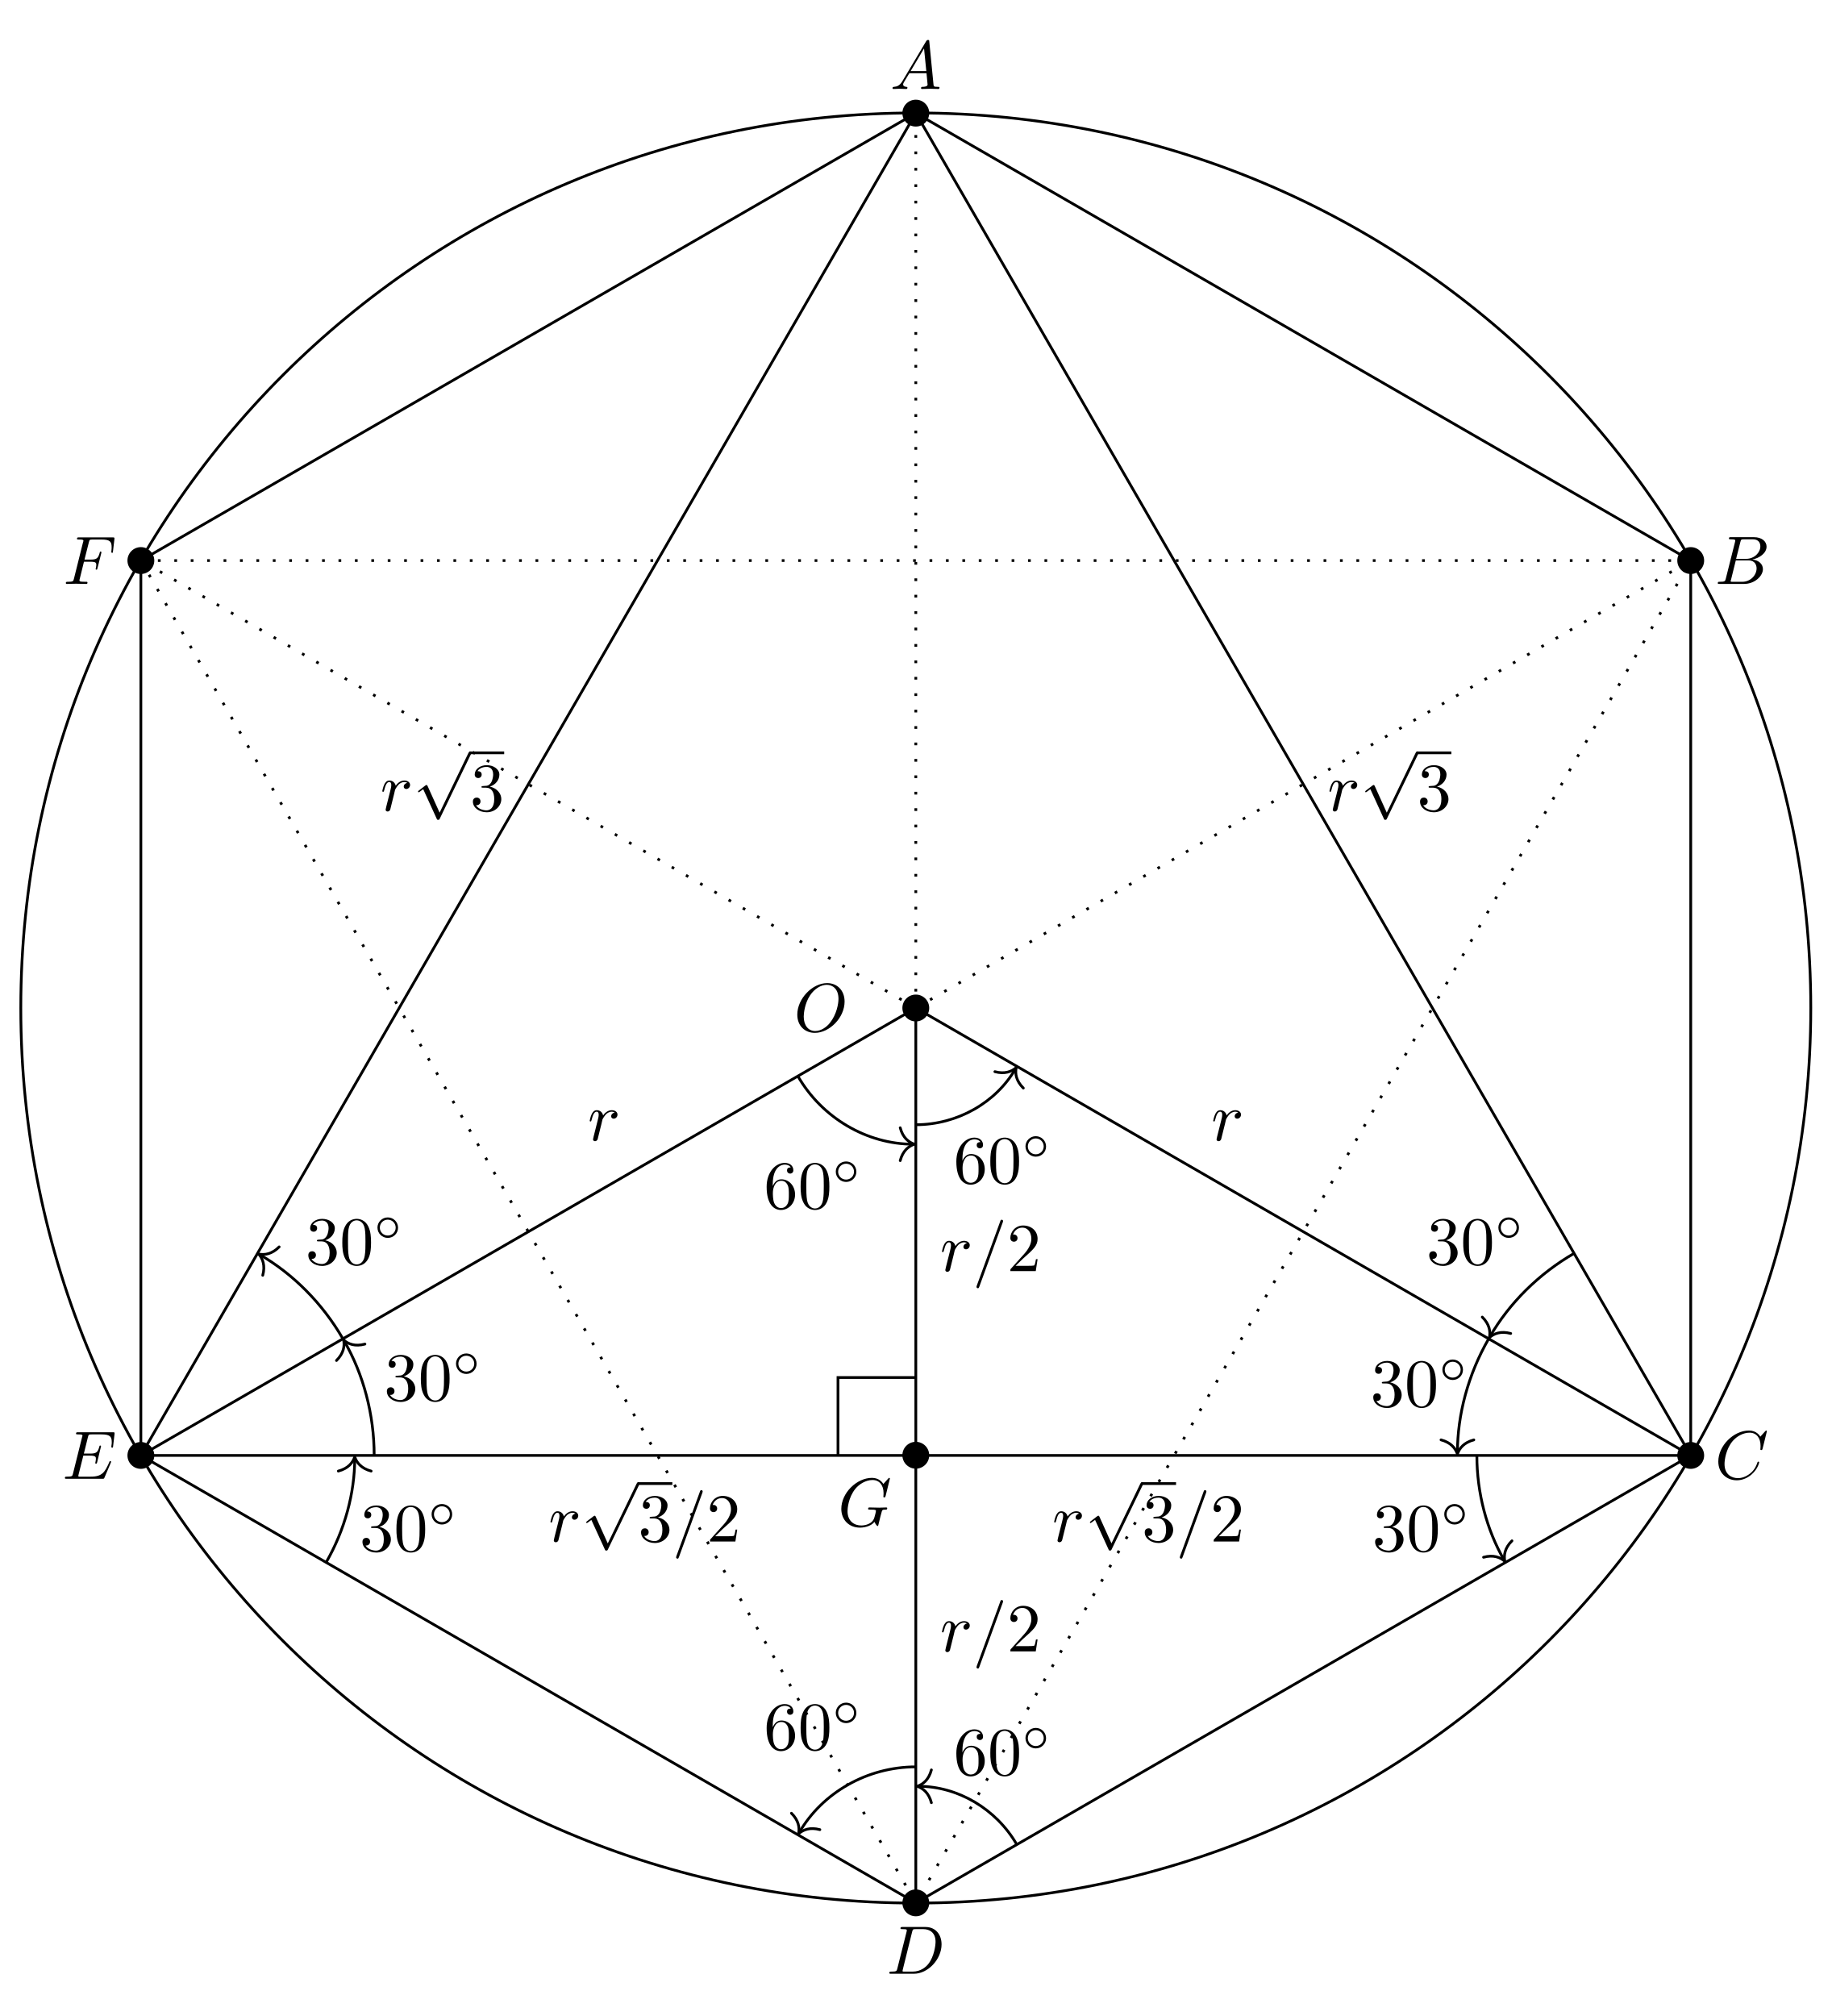
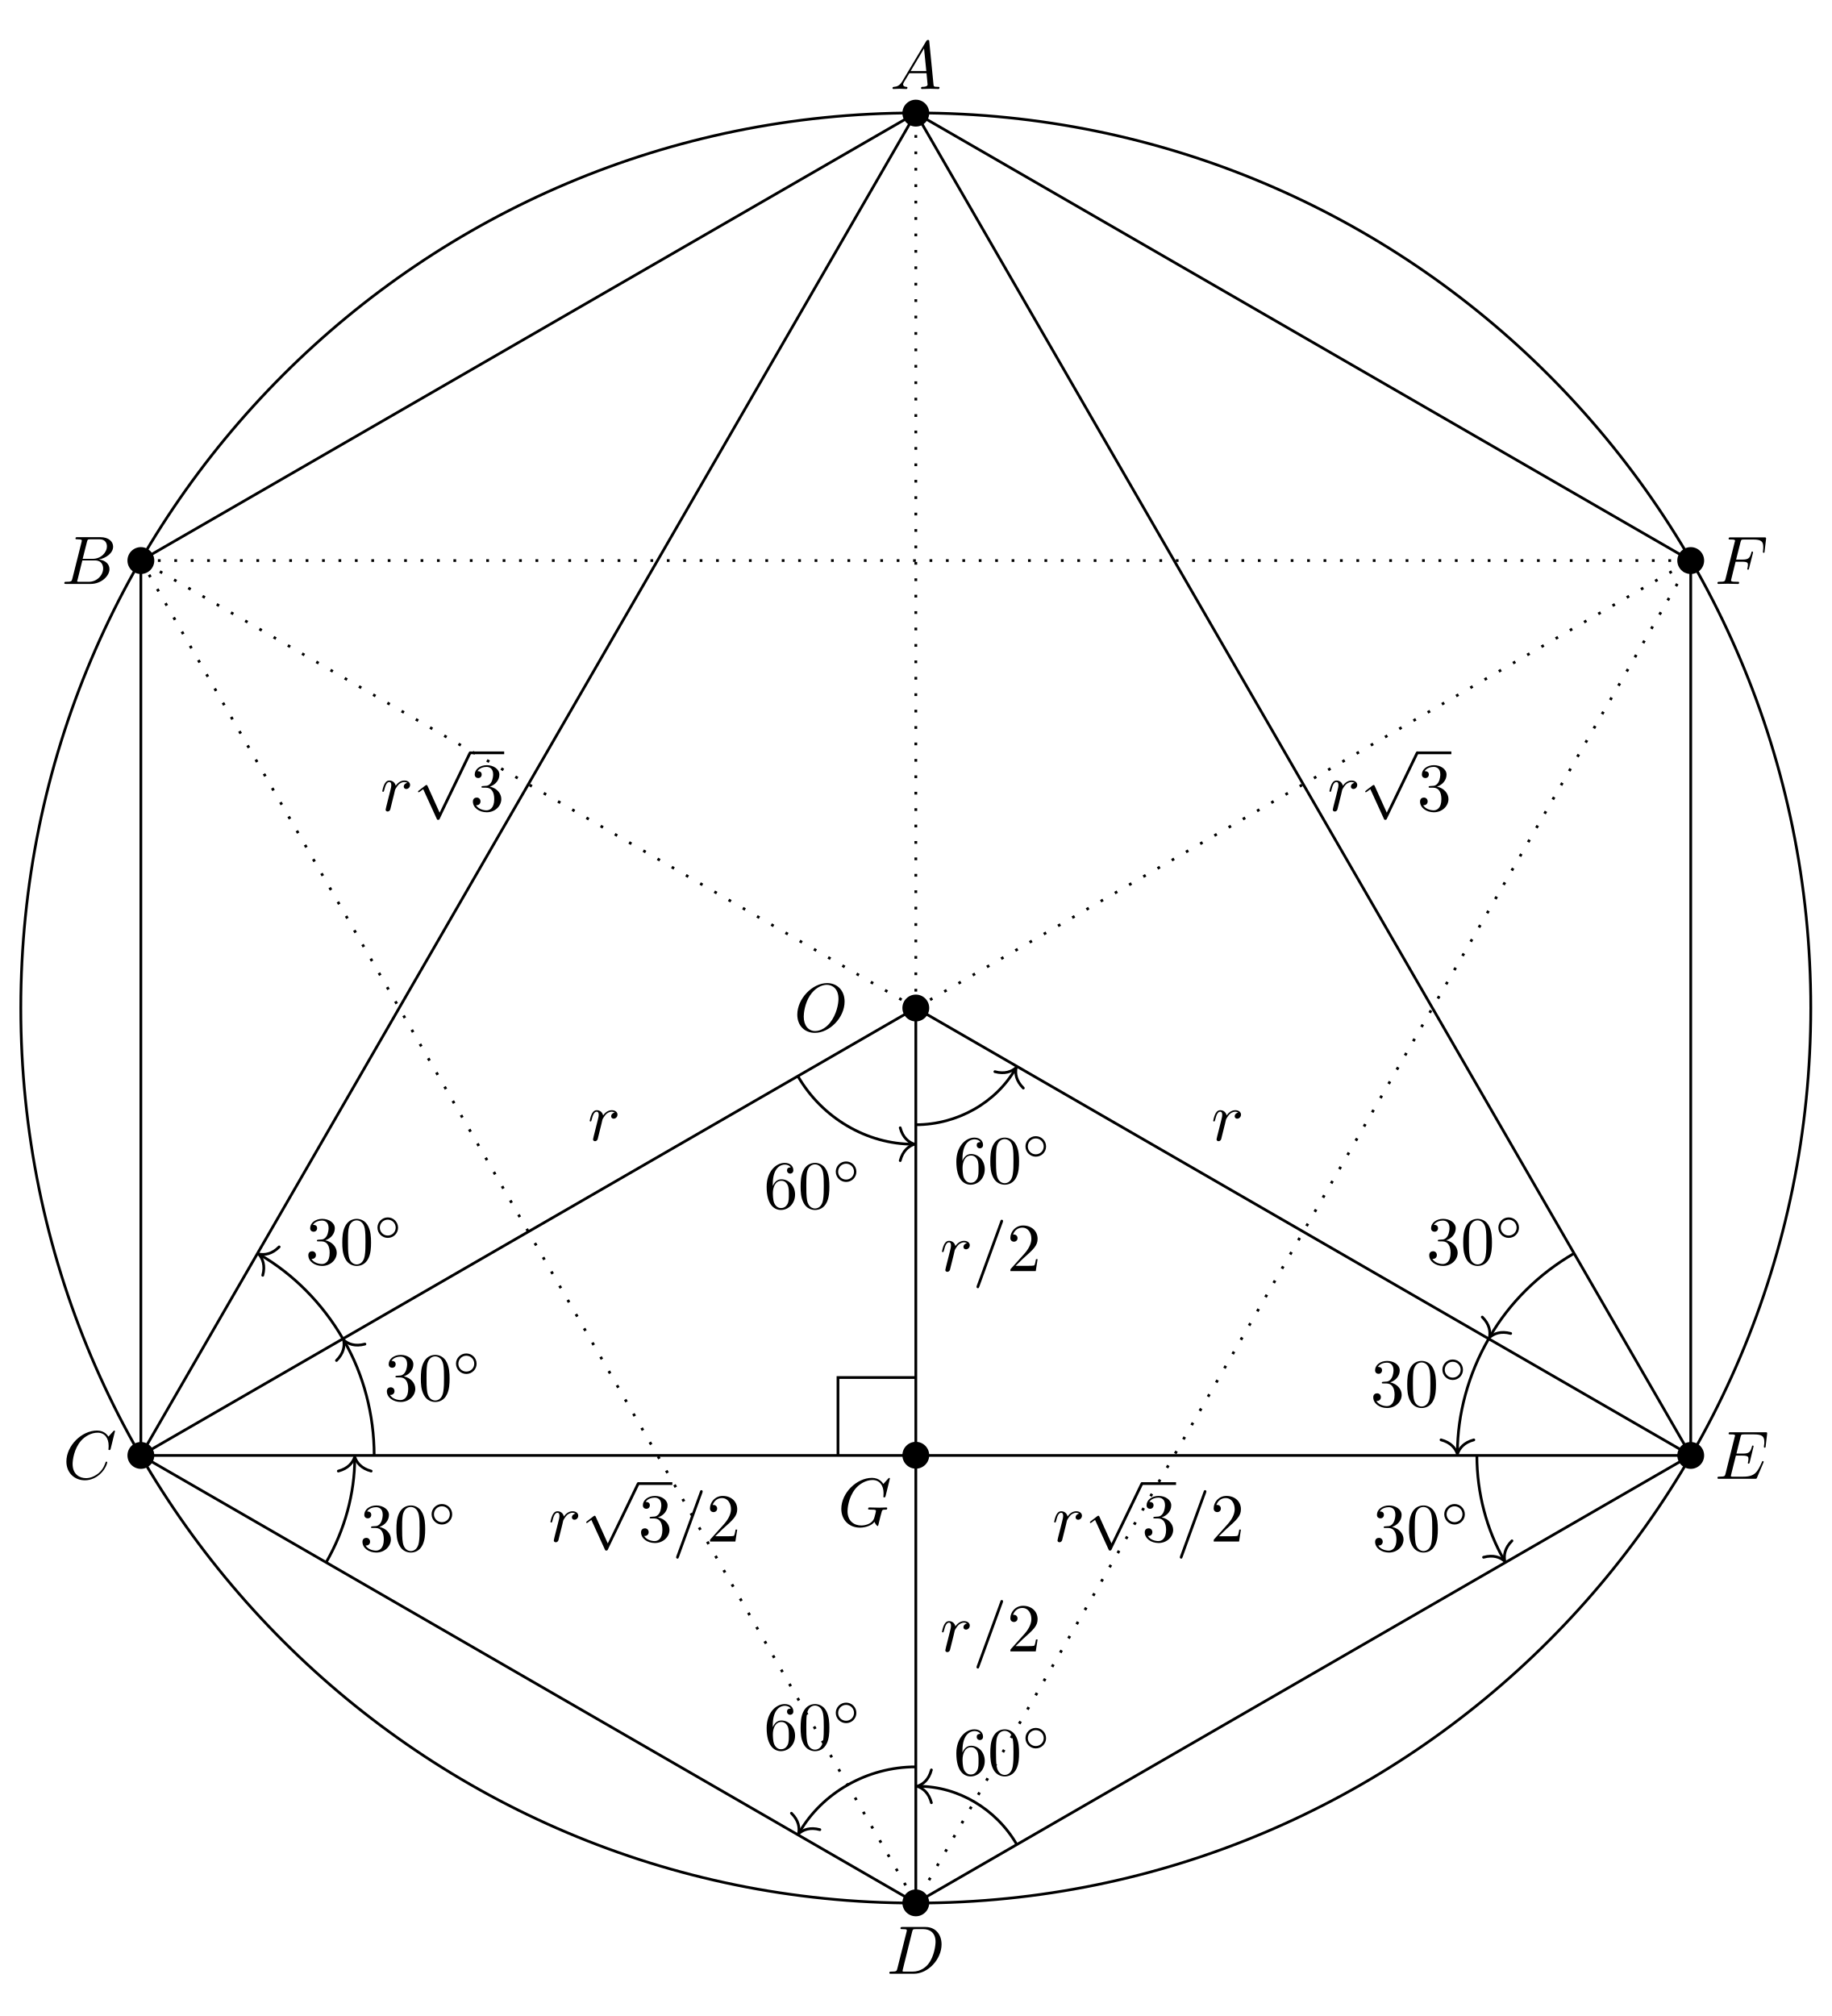
<svg xmlns="http://www.w3.org/2000/svg" xmlns:xlink="http://www.w3.org/1999/xlink" width="266.855pt" height="293.699pt" viewBox="0 0 266.855 293.699">
  <defs>
    <g>
      <g id="glyph-0-0">
        <path d="M 7.375 -4.344 C 7.375 -5.953 6.312 -7.031 4.828 -7.031 C 2.688 -7.031 0.484 -4.766 0.484 -2.438 C 0.484 -0.781 1.609 0.219 3.047 0.219 C 5.156 0.219 7.375 -1.969 7.375 -4.344 Z M 3.094 -0.047 C 2.109 -0.047 1.422 -0.844 1.422 -2.156 C 1.422 -2.609 1.562 -4.062 2.328 -5.219 C 3.016 -6.266 3.984 -6.781 4.781 -6.781 C 5.594 -6.781 6.484 -6.219 6.484 -4.734 C 6.484 -4.016 6.219 -2.469 5.234 -1.234 C 4.75 -0.625 3.938 -0.047 3.094 -0.047 Z M 3.094 -0.047 " />
      </g>
      <g id="glyph-0-1">
        <path d="M 1.781 -1.141 C 1.391 -0.484 1 -0.344 0.562 -0.312 C 0.438 -0.297 0.344 -0.297 0.344 -0.109 C 0.344 -0.047 0.406 0 0.484 0 C 0.75 0 1.062 -0.031 1.328 -0.031 C 1.672 -0.031 2.016 0 2.328 0 C 2.391 0 2.516 0 2.516 -0.188 C 2.516 -0.297 2.438 -0.312 2.359 -0.312 C 2.141 -0.328 1.891 -0.406 1.891 -0.656 C 1.891 -0.781 1.953 -0.891 2.031 -1.031 L 2.797 -2.297 L 5.297 -2.297 C 5.312 -2.094 5.453 -0.734 5.453 -0.641 C 5.453 -0.344 4.938 -0.312 4.734 -0.312 C 4.594 -0.312 4.5 -0.312 4.5 -0.109 C 4.5 0 4.609 0 4.641 0 C 5.047 0 5.469 -0.031 5.875 -0.031 C 6.125 -0.031 6.766 0 7.016 0 C 7.062 0 7.188 0 7.188 -0.203 C 7.188 -0.312 7.094 -0.312 6.953 -0.312 C 6.344 -0.312 6.344 -0.375 6.312 -0.672 L 5.703 -6.891 C 5.688 -7.094 5.688 -7.141 5.516 -7.141 C 5.359 -7.141 5.312 -7.062 5.25 -6.969 Z M 2.984 -2.609 L 4.938 -5.906 L 5.266 -2.609 Z M 2.984 -2.609 " />
      </g>
      <g id="glyph-0-2">
        <path d="M 1.594 -0.781 C 1.5 -0.391 1.469 -0.312 0.688 -0.312 C 0.516 -0.312 0.422 -0.312 0.422 -0.109 C 0.422 0 0.516 0 0.688 0 L 4.25 0 C 5.828 0 7 -1.172 7 -2.156 C 7 -2.875 6.422 -3.453 5.453 -3.562 C 6.484 -3.75 7.531 -4.484 7.531 -5.438 C 7.531 -6.172 6.875 -6.812 5.688 -6.812 L 2.328 -6.812 C 2.141 -6.812 2.047 -6.812 2.047 -6.609 C 2.047 -6.5 2.141 -6.5 2.328 -6.5 C 2.344 -6.5 2.531 -6.5 2.703 -6.484 C 2.875 -6.453 2.969 -6.453 2.969 -6.312 C 2.969 -6.281 2.953 -6.25 2.938 -6.125 Z M 3.094 -3.656 L 3.719 -6.125 C 3.812 -6.469 3.828 -6.5 4.25 -6.5 L 5.547 -6.5 C 6.422 -6.5 6.625 -5.906 6.625 -5.469 C 6.625 -4.594 5.766 -3.656 4.562 -3.656 Z M 2.656 -0.312 C 2.516 -0.312 2.5 -0.312 2.438 -0.312 C 2.328 -0.328 2.297 -0.344 2.297 -0.422 C 2.297 -0.453 2.297 -0.469 2.359 -0.641 L 3.047 -3.422 L 4.922 -3.422 C 5.875 -3.422 6.078 -2.688 6.078 -2.266 C 6.078 -1.281 5.188 -0.312 4 -0.312 Z M 2.656 -0.312 " />
      </g>
      <g id="glyph-0-3">
        <path d="M 7.578 -6.922 C 7.578 -6.953 7.562 -7.031 7.469 -7.031 C 7.438 -7.031 7.422 -7.016 7.312 -6.906 L 6.625 -6.141 C 6.531 -6.281 6.078 -7.031 4.969 -7.031 C 2.734 -7.031 0.5 -4.828 0.5 -2.516 C 0.5 -0.875 1.672 0.219 3.203 0.219 C 4.062 0.219 4.828 -0.172 5.359 -0.641 C 6.281 -1.453 6.453 -2.359 6.453 -2.391 C 6.453 -2.5 6.344 -2.5 6.328 -2.5 C 6.266 -2.5 6.219 -2.469 6.203 -2.391 C 6.109 -2.109 5.875 -1.391 5.188 -0.812 C 4.5 -0.266 3.875 -0.094 3.359 -0.094 C 2.469 -0.094 1.406 -0.609 1.406 -2.156 C 1.406 -2.734 1.609 -4.344 2.609 -5.516 C 3.219 -6.219 4.156 -6.719 5.047 -6.719 C 6.062 -6.719 6.656 -5.953 6.656 -4.797 C 6.656 -4.391 6.625 -4.391 6.625 -4.281 C 6.625 -4.188 6.734 -4.188 6.766 -4.188 C 6.891 -4.188 6.891 -4.203 6.953 -4.391 Z M 7.578 -6.922 " />
      </g>
      <g id="glyph-0-4">
        <path d="M 1.578 -0.781 C 1.484 -0.391 1.469 -0.312 0.672 -0.312 C 0.516 -0.312 0.406 -0.312 0.406 -0.125 C 0.406 0 0.484 0 0.672 0 L 3.984 0 C 6.047 0 8.016 -2.109 8.016 -4.281 C 8.016 -5.688 7.172 -6.812 5.672 -6.812 L 2.328 -6.812 C 2.141 -6.812 2.031 -6.812 2.031 -6.625 C 2.031 -6.5 2.109 -6.5 2.312 -6.5 C 2.438 -6.5 2.625 -6.484 2.734 -6.484 C 2.906 -6.453 2.953 -6.438 2.953 -6.312 C 2.953 -6.281 2.953 -6.25 2.922 -6.125 Z M 3.734 -6.125 C 3.828 -6.469 3.844 -6.5 4.281 -6.5 L 5.344 -6.5 C 6.312 -6.5 7.141 -5.969 7.141 -4.656 C 7.141 -4.172 6.953 -2.531 6.094 -1.438 C 5.812 -1.062 5.031 -0.312 3.797 -0.312 L 2.672 -0.312 C 2.531 -0.312 2.516 -0.312 2.453 -0.312 C 2.359 -0.328 2.328 -0.344 2.328 -0.422 C 2.328 -0.453 2.328 -0.469 2.375 -0.641 Z M 3.734 -6.125 " />
      </g>
      <g id="glyph-0-5">
        <path d="M 7.062 -2.328 C 7.078 -2.375 7.109 -2.438 7.109 -2.469 C 7.109 -2.469 7.109 -2.578 6.984 -2.578 C 6.891 -2.578 6.875 -2.516 6.859 -2.453 C 6.203 -0.984 5.844 -0.312 4.141 -0.312 L 2.688 -0.312 C 2.547 -0.312 2.516 -0.312 2.469 -0.312 C 2.359 -0.328 2.328 -0.344 2.328 -0.422 C 2.328 -0.453 2.328 -0.469 2.375 -0.641 L 3.062 -3.375 L 4.047 -3.375 C 4.891 -3.375 4.891 -3.156 4.891 -2.906 C 4.891 -2.844 4.891 -2.719 4.828 -2.422 C 4.812 -2.375 4.797 -2.344 4.797 -2.312 C 4.797 -2.266 4.828 -2.203 4.922 -2.203 C 5 -2.203 5.031 -2.25 5.078 -2.406 L 5.641 -4.734 C 5.641 -4.797 5.594 -4.844 5.516 -4.844 C 5.438 -4.844 5.406 -4.781 5.391 -4.672 C 5.172 -3.906 5 -3.672 4.078 -3.672 L 3.141 -3.672 L 3.734 -6.078 C 3.828 -6.438 3.844 -6.469 4.281 -6.469 L 5.688 -6.469 C 6.891 -6.469 7.203 -6.188 7.203 -5.359 C 7.203 -5.125 7.203 -5.109 7.156 -4.828 C 7.156 -4.781 7.141 -4.703 7.141 -4.656 C 7.141 -4.609 7.172 -4.531 7.266 -4.531 C 7.375 -4.531 7.391 -4.594 7.406 -4.781 L 7.609 -6.516 C 7.641 -6.781 7.594 -6.781 7.344 -6.781 L 2.297 -6.781 C 2.109 -6.781 2 -6.781 2 -6.578 C 2 -6.469 2.094 -6.469 2.281 -6.469 C 2.656 -6.469 2.938 -6.469 2.938 -6.297 C 2.938 -6.25 2.938 -6.234 2.875 -6.047 L 1.562 -0.781 C 1.469 -0.391 1.453 -0.312 0.656 -0.312 C 0.484 -0.312 0.375 -0.312 0.375 -0.125 C 0.375 0 0.469 0 0.656 0 L 5.828 0 C 6.062 0 6.078 -0.016 6.141 -0.172 Z M 7.062 -2.328 " />
      </g>
      <g id="glyph-0-6">
        <path d="M 3.016 -3.234 L 3.984 -3.234 C 4.734 -3.234 4.812 -3.078 4.812 -2.797 C 4.812 -2.719 4.812 -2.609 4.75 -2.297 C 4.719 -2.25 4.719 -2.219 4.719 -2.188 C 4.719 -2.109 4.781 -2.078 4.828 -2.078 C 4.938 -2.078 4.938 -2.109 4.984 -2.281 L 5.531 -4.453 C 5.562 -4.562 5.562 -4.578 5.562 -4.609 C 5.562 -4.625 5.547 -4.719 5.438 -4.719 C 5.344 -4.719 5.328 -4.672 5.297 -4.5 C 5.078 -3.734 4.859 -3.547 4 -3.547 L 3.094 -3.547 L 3.734 -6.078 C 3.828 -6.438 3.844 -6.469 4.281 -6.469 L 5.594 -6.469 C 6.812 -6.469 7.047 -6.141 7.047 -5.375 C 7.047 -5.141 7.047 -5.109 7.016 -4.828 C 7 -4.703 7 -4.688 7 -4.656 C 7 -4.609 7.031 -4.531 7.125 -4.531 C 7.234 -4.531 7.234 -4.594 7.25 -4.781 L 7.453 -6.516 C 7.484 -6.781 7.438 -6.781 7.188 -6.781 L 2.297 -6.781 C 2.109 -6.781 2 -6.781 2 -6.578 C 2 -6.469 2.094 -6.469 2.281 -6.469 C 2.656 -6.469 2.938 -6.469 2.938 -6.297 C 2.938 -6.25 2.938 -6.234 2.875 -6.047 L 1.562 -0.781 C 1.469 -0.391 1.453 -0.312 0.656 -0.312 C 0.484 -0.312 0.375 -0.312 0.375 -0.125 C 0.375 0 0.5 0 0.531 0 C 0.812 0 1.562 -0.031 1.844 -0.031 C 2.172 -0.031 3 0 3.328 0 C 3.422 0 3.531 0 3.531 -0.188 C 3.531 -0.266 3.484 -0.297 3.484 -0.297 C 3.453 -0.312 3.422 -0.312 3.203 -0.312 C 2.984 -0.312 2.938 -0.312 2.688 -0.328 C 2.391 -0.359 2.359 -0.406 2.359 -0.531 C 2.359 -0.547 2.359 -0.609 2.406 -0.75 Z M 3.016 -3.234 " />
      </g>
      <g id="glyph-0-7">
        <path d="M 7.578 -6.922 C 7.578 -6.953 7.562 -7.031 7.469 -7.031 C 7.438 -7.031 7.422 -7.016 7.312 -6.906 L 6.625 -6.141 C 6.531 -6.281 6.078 -7.031 4.969 -7.031 C 2.734 -7.031 0.5 -4.828 0.5 -2.516 C 0.5 -0.922 1.609 0.219 3.219 0.219 C 3.656 0.219 4.109 0.125 4.469 -0.016 C 4.969 -0.219 5.156 -0.422 5.328 -0.625 C 5.422 -0.375 5.688 -0.016 5.781 -0.016 C 5.828 -0.016 5.859 -0.047 5.859 -0.047 C 5.875 -0.062 5.969 -0.453 6.016 -0.656 L 6.203 -1.422 C 6.25 -1.594 6.297 -1.766 6.344 -1.938 C 6.453 -2.375 6.453 -2.406 7.031 -2.406 C 7.078 -2.406 7.188 -2.422 7.188 -2.609 C 7.188 -2.688 7.141 -2.719 7.062 -2.719 C 6.828 -2.719 6.234 -2.688 6.016 -2.688 C 5.703 -2.688 4.922 -2.719 4.609 -2.719 C 4.531 -2.719 4.406 -2.719 4.406 -2.516 C 4.406 -2.406 4.484 -2.406 4.703 -2.406 C 4.719 -2.406 5 -2.406 5.234 -2.391 C 5.5 -2.359 5.547 -2.328 5.547 -2.203 C 5.547 -2.109 5.438 -1.672 5.328 -1.297 C 5.047 -0.203 3.766 -0.094 3.406 -0.094 C 2.453 -0.094 1.406 -0.656 1.406 -2.188 C 1.406 -2.5 1.5 -4.141 2.547 -5.438 C 3.094 -6.109 4.062 -6.719 5.047 -6.719 C 6.062 -6.719 6.656 -5.953 6.656 -4.797 C 6.656 -4.391 6.625 -4.391 6.625 -4.281 C 6.625 -4.188 6.734 -4.188 6.766 -4.188 C 6.891 -4.188 6.891 -4.203 6.953 -4.391 Z M 7.578 -6.922 " />
      </g>
      <g id="glyph-0-8">
        <path d="M 0.875 -0.594 C 0.844 -0.438 0.781 -0.203 0.781 -0.156 C 0.781 0.016 0.922 0.109 1.078 0.109 C 1.203 0.109 1.375 0.031 1.453 -0.172 C 1.469 -0.203 1.797 -1.562 1.844 -1.75 C 1.922 -2.078 2.109 -2.766 2.156 -3.047 C 2.203 -3.172 2.484 -3.641 2.719 -3.859 C 2.797 -3.922 3.094 -4.188 3.516 -4.188 C 3.781 -4.188 3.922 -4.062 3.938 -4.062 C 3.641 -4.016 3.422 -3.781 3.422 -3.516 C 3.422 -3.359 3.531 -3.172 3.797 -3.172 C 4.062 -3.172 4.344 -3.406 4.344 -3.766 C 4.344 -4.109 4.031 -4.406 3.516 -4.406 C 2.875 -4.406 2.438 -3.922 2.25 -3.641 C 2.156 -4.094 1.797 -4.406 1.328 -4.406 C 0.875 -4.406 0.688 -4.016 0.594 -3.844 C 0.422 -3.5 0.297 -2.906 0.297 -2.875 C 0.297 -2.766 0.391 -2.766 0.406 -2.766 C 0.516 -2.766 0.516 -2.781 0.578 -3 C 0.75 -3.703 0.953 -4.188 1.312 -4.188 C 1.469 -4.188 1.609 -4.109 1.609 -3.734 C 1.609 -3.516 1.578 -3.406 1.453 -2.891 Z M 0.875 -0.594 " />
      </g>
      <g id="glyph-0-9">
        <path d="M 4.375 -7.094 C 4.422 -7.234 4.422 -7.266 4.422 -7.281 C 4.422 -7.391 4.344 -7.484 4.234 -7.484 C 4.156 -7.484 4.094 -7.453 4.062 -7.391 L 0.594 2.109 C 0.547 2.25 0.547 2.281 0.547 2.297 C 0.547 2.406 0.641 2.5 0.75 2.5 C 0.875 2.5 0.906 2.422 0.969 2.25 Z M 4.375 -7.094 " />
      </g>
      <g id="glyph-1-0">
        <path d="M 3.875 8.516 L 2.125 4.641 C 2.047 4.484 2 4.484 1.969 4.484 C 1.969 4.484 1.906 4.484 1.797 4.562 L 0.859 5.281 C 0.734 5.391 0.734 5.406 0.734 5.438 C 0.734 5.5 0.75 5.547 0.828 5.547 C 0.891 5.547 1.062 5.406 1.172 5.328 C 1.219 5.281 1.375 5.172 1.484 5.094 L 3.453 9.406 C 3.516 9.562 3.562 9.562 3.656 9.562 C 3.812 9.562 3.844 9.516 3.906 9.375 L 8.438 0 C 8.5 -0.141 8.5 -0.172 8.5 -0.203 C 8.5 -0.297 8.422 -0.406 8.297 -0.406 C 8.219 -0.406 8.156 -0.344 8.078 -0.188 Z M 3.875 8.516 " />
      </g>
      <g id="glyph-2-0">
        <path d="M 2.891 -3.516 C 3.703 -3.781 4.281 -4.469 4.281 -5.266 C 4.281 -6.078 3.406 -6.641 2.453 -6.641 C 1.453 -6.641 0.688 -6.047 0.688 -5.281 C 0.688 -4.953 0.906 -4.766 1.203 -4.766 C 1.5 -4.766 1.703 -4.984 1.703 -5.281 C 1.703 -5.766 1.234 -5.766 1.094 -5.766 C 1.391 -6.266 2.047 -6.391 2.406 -6.391 C 2.828 -6.391 3.375 -6.172 3.375 -5.281 C 3.375 -5.156 3.344 -4.578 3.094 -4.141 C 2.797 -3.656 2.453 -3.625 2.203 -3.625 C 2.125 -3.609 1.891 -3.594 1.812 -3.594 C 1.734 -3.578 1.672 -3.562 1.672 -3.469 C 1.672 -3.359 1.734 -3.359 1.906 -3.359 L 2.344 -3.359 C 3.156 -3.359 3.531 -2.688 3.531 -1.703 C 3.531 -0.344 2.844 -0.062 2.406 -0.062 C 1.969 -0.062 1.219 -0.234 0.875 -0.812 C 1.219 -0.766 1.531 -0.984 1.531 -1.359 C 1.531 -1.719 1.266 -1.922 0.984 -1.922 C 0.734 -1.922 0.422 -1.781 0.422 -1.344 C 0.422 -0.438 1.344 0.219 2.438 0.219 C 3.656 0.219 4.562 -0.688 4.562 -1.703 C 4.562 -2.516 3.922 -3.297 2.891 -3.516 Z M 2.891 -3.516 " />
      </g>
      <g id="glyph-2-1">
        <path d="M 1.266 -0.766 L 2.328 -1.797 C 3.875 -3.172 4.469 -3.703 4.469 -4.703 C 4.469 -5.844 3.578 -6.641 2.359 -6.641 C 1.234 -6.641 0.5 -5.719 0.5 -4.828 C 0.5 -4.281 1 -4.281 1.031 -4.281 C 1.203 -4.281 1.547 -4.391 1.547 -4.812 C 1.547 -5.062 1.359 -5.328 1.016 -5.328 C 0.938 -5.328 0.922 -5.328 0.891 -5.312 C 1.109 -5.969 1.656 -6.328 2.234 -6.328 C 3.141 -6.328 3.562 -5.516 3.562 -4.703 C 3.562 -3.906 3.078 -3.125 2.516 -2.5 L 0.609 -0.375 C 0.5 -0.266 0.5 -0.234 0.5 0 L 4.203 0 L 4.469 -1.734 L 4.234 -1.734 C 4.172 -1.438 4.109 -1 4 -0.844 C 3.938 -0.766 3.281 -0.766 3.062 -0.766 Z M 1.266 -0.766 " />
      </g>
      <g id="glyph-2-2">
        <path d="M 1.312 -3.266 L 1.312 -3.516 C 1.312 -6.031 2.547 -6.391 3.062 -6.391 C 3.297 -6.391 3.719 -6.328 3.938 -5.984 C 3.781 -5.984 3.391 -5.984 3.391 -5.547 C 3.391 -5.234 3.625 -5.078 3.844 -5.078 C 4 -5.078 4.312 -5.172 4.312 -5.562 C 4.312 -6.156 3.875 -6.641 3.047 -6.641 C 1.766 -6.641 0.422 -5.359 0.422 -3.156 C 0.422 -0.484 1.578 0.219 2.5 0.219 C 3.609 0.219 4.562 -0.719 4.562 -2.031 C 4.562 -3.297 3.672 -4.25 2.562 -4.25 C 1.891 -4.25 1.516 -3.75 1.312 -3.266 Z M 2.5 -0.062 C 1.875 -0.062 1.578 -0.656 1.516 -0.812 C 1.328 -1.281 1.328 -2.078 1.328 -2.25 C 1.328 -3.031 1.656 -4.031 2.547 -4.031 C 2.719 -4.031 3.172 -4.031 3.484 -3.406 C 3.656 -3.047 3.656 -2.531 3.656 -2.047 C 3.656 -1.562 3.656 -1.062 3.484 -0.703 C 3.188 -0.109 2.734 -0.062 2.5 -0.062 Z M 2.5 -0.062 " />
      </g>
      <g id="glyph-2-3">
        <path d="M 4.578 -3.188 C 4.578 -3.984 4.531 -4.781 4.188 -5.516 C 3.734 -6.484 2.906 -6.641 2.5 -6.641 C 1.891 -6.641 1.172 -6.375 0.75 -5.453 C 0.438 -4.766 0.391 -3.984 0.391 -3.188 C 0.391 -2.438 0.422 -1.547 0.844 -0.781 C 1.266 0.016 2 0.219 2.484 0.219 C 3.016 0.219 3.781 0.016 4.219 -0.938 C 4.531 -1.625 4.578 -2.406 4.578 -3.188 Z M 2.484 0 C 2.094 0 1.5 -0.25 1.328 -1.203 C 1.219 -1.797 1.219 -2.719 1.219 -3.312 C 1.219 -3.953 1.219 -4.609 1.297 -5.141 C 1.484 -6.328 2.234 -6.422 2.484 -6.422 C 2.812 -6.422 3.469 -6.234 3.656 -5.25 C 3.766 -4.688 3.766 -3.938 3.766 -3.312 C 3.766 -2.562 3.766 -1.891 3.656 -1.25 C 3.5 -0.297 2.938 0 2.484 0 Z M 2.484 0 " />
      </g>
      <g id="glyph-3-0">
        <path d="M 3.531 -1.734 C 3.531 -2.578 2.859 -3.234 2.031 -3.234 C 1.203 -3.234 0.531 -2.562 0.531 -1.75 C 0.531 -0.906 1.219 -0.25 2.031 -0.25 C 2.875 -0.25 3.531 -0.922 3.531 -1.734 Z M 2.031 -0.594 C 1.375 -0.594 0.875 -1.125 0.875 -1.734 C 0.875 -2.391 1.391 -2.906 2.031 -2.906 C 2.688 -2.906 3.188 -2.375 3.188 -1.75 C 3.188 -1.094 2.672 -0.594 2.031 -0.594 Z M 2.031 -0.594 " />
      </g>
    </g>
    <clipPath id="clip-0">
      <path clip-rule="nonzero" d="M 0 10 L 266.855 10 L 266.855 283 L 0 283 Z M 0 10 " />
    </clipPath>
  </defs>
  <g clip-path="url(#clip-0)">
    <path fill="none" stroke-width="0.399" stroke-linecap="butt" stroke-linejoin="miter" stroke="rgb(0%, 0%, 0%)" stroke-opacity="1" stroke-miterlimit="10" d="M 130.396 0.001 C 130.396 72.017 72.017 130.396 0.002 130.396 C -72.018 130.396 -130.397 72.017 -130.397 0.001 C -130.397 -72.018 -72.018 -130.397 0.002 -130.397 C 72.017 -130.397 130.396 -72.018 130.396 0.001 Z M 130.396 0.001 " transform="matrix(1, 0, 0, -1, 133.428, 146.849)" />
  </g>
  <path fill="none" stroke-width="0.399" stroke-linecap="butt" stroke-linejoin="miter" stroke="rgb(0%, 0%, 0%)" stroke-opacity="1" stroke-miterlimit="10" d="M 0.002 130.369 L -112.905 65.185 L -112.905 -65.186 L 0.002 -130.37 L 112.904 -65.186 L 112.904 65.185 Z M 0.002 130.369 " transform="matrix(1, 0, 0, -1, 133.428, 146.849)" />
  <path fill="none" stroke-width="0.399" stroke-linecap="butt" stroke-linejoin="miter" stroke="rgb(0%, 0%, 0%)" stroke-opacity="1" stroke-dasharray="0.399 1.993" stroke-miterlimit="10" d="M 0.002 0.001 L 0.002 130.369 " transform="matrix(1, 0, 0, -1, 133.428, 146.849)" />
  <path fill="none" stroke-width="0.399" stroke-linecap="butt" stroke-linejoin="miter" stroke="rgb(0%, 0%, 0%)" stroke-opacity="1" stroke-dasharray="0.399 1.993" stroke-miterlimit="10" d="M 0.002 0.001 L -112.905 65.185 " transform="matrix(1, 0, 0, -1, 133.428, 146.849)" />
  <path fill="none" stroke-width="0.399" stroke-linecap="butt" stroke-linejoin="miter" stroke="rgb(0%, 0%, 0%)" stroke-opacity="1" stroke-miterlimit="10" d="M 0.002 0.001 L -112.905 -65.186 " transform="matrix(1, 0, 0, -1, 133.428, 146.849)" />
  <path fill="none" stroke-width="0.399" stroke-linecap="butt" stroke-linejoin="miter" stroke="rgb(0%, 0%, 0%)" stroke-opacity="1" stroke-miterlimit="10" d="M 0.002 0.001 L 0.002 -130.37 " transform="matrix(1, 0, 0, -1, 133.428, 146.849)" />
  <path fill="none" stroke-width="0.399" stroke-linecap="butt" stroke-linejoin="miter" stroke="rgb(0%, 0%, 0%)" stroke-opacity="1" stroke-miterlimit="10" d="M 0.002 0.001 L 112.904 -65.186 " transform="matrix(1, 0, 0, -1, 133.428, 146.849)" />
  <path fill="none" stroke-width="0.399" stroke-linecap="butt" stroke-linejoin="miter" stroke="rgb(0%, 0%, 0%)" stroke-opacity="1" stroke-dasharray="0.399 1.993" stroke-miterlimit="10" d="M 0.002 0.001 L 112.904 65.185 " transform="matrix(1, 0, 0, -1, 133.428, 146.849)" />
  <path fill="none" stroke-width="0.399" stroke-linecap="butt" stroke-linejoin="miter" stroke="rgb(0%, 0%, 0%)" stroke-opacity="1" stroke-miterlimit="10" d="M 0.002 130.369 L -112.905 -65.186 L 112.904 -65.186 Z M 0.002 130.369 " transform="matrix(1, 0, 0, -1, 133.428, 146.849)" />
  <path fill="none" stroke-width="0.399" stroke-linecap="butt" stroke-linejoin="miter" stroke="rgb(0%, 0%, 0%)" stroke-opacity="1" stroke-dasharray="0.399 1.993" stroke-miterlimit="10" d="M -112.905 65.185 L 0.002 -130.37 L 112.904 65.185 Z M -112.905 65.185 " transform="matrix(1, 0, 0, -1, 133.428, 146.849)" />
  <path fill-rule="nonzero" fill="rgb(0%, 0%, 0%)" fill-opacity="1" d="M 135.383 146.848 C 135.383 145.77 134.508 144.895 133.43 144.895 C 132.348 144.895 131.473 145.77 131.473 146.848 C 131.473 147.93 132.348 148.805 133.43 148.805 C 134.508 148.805 135.383 147.93 135.383 146.848 Z M 135.383 146.848 " />
  <path fill-rule="nonzero" fill="rgb(0%, 0%, 0%)" fill-opacity="1" d="M 135.383 212.008 C 135.383 210.926 134.508 210.051 133.43 210.051 C 132.348 210.051 131.473 210.926 131.473 212.008 C 131.473 213.086 132.348 213.961 133.43 213.961 C 134.508 213.961 135.383 213.086 135.383 212.008 Z M 135.383 212.008 " />
  <path fill-rule="nonzero" fill="rgb(0%, 0%, 0%)" fill-opacity="1" d="M 135.383 16.48 C 135.383 15.398 134.508 14.523 133.43 14.523 C 132.348 14.523 131.473 15.398 131.473 16.48 C 131.473 17.562 132.348 18.438 133.43 18.438 C 134.508 18.438 135.383 17.562 135.383 16.48 Z M 135.383 16.48 " />
  <path fill-rule="nonzero" fill="rgb(0%, 0%, 0%)" fill-opacity="1" d="M 22.48 81.664 C 22.48 80.586 21.605 79.707 20.523 79.707 C 19.445 79.707 18.57 80.586 18.57 81.664 C 18.57 82.746 19.445 83.621 20.523 83.621 C 21.605 83.621 22.48 82.746 22.48 81.664 Z M 22.48 81.664 " />
  <path fill-rule="nonzero" fill="rgb(0%, 0%, 0%)" fill-opacity="1" d="M 22.48 212.035 C 22.48 210.953 21.605 210.078 20.523 210.078 C 19.445 210.078 18.57 210.953 18.57 212.035 C 18.57 213.113 19.445 213.988 20.523 213.988 C 21.605 213.988 22.48 213.113 22.48 212.035 Z M 22.48 212.035 " />
  <path fill-rule="nonzero" fill="rgb(0%, 0%, 0%)" fill-opacity="1" d="M 135.383 277.219 C 135.383 276.137 134.508 275.262 133.43 275.262 C 132.348 275.262 131.473 276.137 131.473 277.219 C 131.473 278.297 132.348 279.172 133.43 279.172 C 134.508 279.172 135.383 278.297 135.383 277.219 Z M 135.383 277.219 " />
  <path fill-rule="nonzero" fill="rgb(0%, 0%, 0%)" fill-opacity="1" d="M 248.285 212.035 C 248.285 210.953 247.41 210.078 246.332 210.078 C 245.25 210.078 244.375 210.953 244.375 212.035 C 244.375 213.113 245.25 213.988 246.332 213.988 C 247.41 213.988 248.285 213.113 248.285 212.035 Z M 248.285 212.035 " />
  <path fill-rule="nonzero" fill="rgb(0%, 0%, 0%)" fill-opacity="1" d="M 248.285 81.664 C 248.285 80.586 247.41 79.707 246.332 79.707 C 245.25 79.707 244.375 80.586 244.375 81.664 C 244.375 82.746 245.25 83.621 246.332 83.621 C 247.41 83.621 248.285 82.746 248.285 81.664 Z M 248.285 81.664 " />
  <g fill="rgb(0%, 0%, 0%)" fill-opacity="1">
    <use xlink:href="#glyph-0-0" x="115.678" y="150.253" />
  </g>
  <g fill="rgb(0%, 0%, 0%)" fill-opacity="1">
    <use xlink:href="#glyph-0-1" x="129.692" y="12.963" />
  </g>
  <g fill="rgb(0%, 0%, 0%)" fill-opacity="1">
-     <use xlink:href="#glyph-0-2" x="249.849" y="85.07" />
-   </g>
-   <g fill="rgb(0%, 0%, 0%)" fill-opacity="1">
-     <use xlink:href="#glyph-0-3" x="249.849" y="215.437" />
+     <use xlink:href="#glyph-0-2" x="8.95" y="85.07" />
+   </g>
+   <g fill="rgb(0%, 0%, 0%)" fill-opacity="1">
+     <use xlink:href="#glyph-0-3" x="9.173" y="215.437" />
  </g>
  <g fill="rgb(0%, 0%, 0%)" fill-opacity="1">
    <use xlink:href="#glyph-0-4" x="129.165" y="287.544" />
  </g>
  <g fill="rgb(0%, 0%, 0%)" fill-opacity="1">
-     <use xlink:href="#glyph-0-5" x="9.078" y="215.437" />
-   </g>
-   <g fill="rgb(0%, 0%, 0%)" fill-opacity="1">
-     <use xlink:href="#glyph-0-6" x="9.216" y="85.07" />
+     <use xlink:href="#glyph-0-5" x="249.849" y="215.437" />
+   </g>
+   <g fill="rgb(0%, 0%, 0%)" fill-opacity="1">
+     <use xlink:href="#glyph-0-6" x="249.849" y="85.07" />
  </g>
  <g fill="rgb(0%, 0%, 0%)" fill-opacity="1">
    <use xlink:href="#glyph-0-7" x="122.075" y="222.333" />
  </g>
  <g fill="rgb(0%, 0%, 0%)" fill-opacity="1">
    <use xlink:href="#glyph-0-8" x="79.903" y="224.573" />
  </g>
  <g fill="rgb(0%, 0%, 0%)" fill-opacity="1">
    <use xlink:href="#glyph-1-0" x="84.674" y="216.332" />
  </g>
  <path fill="none" stroke-width="0.398" stroke-linecap="butt" stroke-linejoin="miter" stroke="rgb(0%, 0%, 0%)" stroke-opacity="1" stroke-miterlimit="10" d="M 0.001 -0.001 L 4.981 -0.001 " transform="matrix(1, 0, 0, -1, 92.976, 216.132)" />
  <g fill="rgb(0%, 0%, 0%)" fill-opacity="1">
    <use xlink:href="#glyph-2-0" x="92.976" y="224.573" />
  </g>
  <g fill="rgb(0%, 0%, 0%)" fill-opacity="1">
    <use xlink:href="#glyph-0-9" x="97.957" y="224.573" />
  </g>
  <g fill="rgb(0%, 0%, 0%)" fill-opacity="1">
    <use xlink:href="#glyph-2-1" x="102.939" y="224.573" />
  </g>
  <g fill="rgb(0%, 0%, 0%)" fill-opacity="1">
    <use xlink:href="#glyph-0-8" x="153.29" y="224.572" />
  </g>
  <g fill="rgb(0%, 0%, 0%)" fill-opacity="1">
    <use xlink:href="#glyph-1-0" x="158.061" y="216.33" />
  </g>
  <path fill="none" stroke-width="0.398" stroke-linecap="butt" stroke-linejoin="miter" stroke="rgb(0%, 0%, 0%)" stroke-opacity="1" stroke-miterlimit="10" d="M 0 -0.002 L 4.981 -0.002 " transform="matrix(1, 0, 0, -1, 166.363, 216.131)" />
  <g fill="rgb(0%, 0%, 0%)" fill-opacity="1">
    <use xlink:href="#glyph-2-0" x="166.363" y="224.572" />
  </g>
  <g fill="rgb(0%, 0%, 0%)" fill-opacity="1">
    <use xlink:href="#glyph-0-9" x="171.344" y="224.572" />
  </g>
  <g fill="rgb(0%, 0%, 0%)" fill-opacity="1">
    <use xlink:href="#glyph-2-1" x="176.326" y="224.572" />
  </g>
  <g fill="rgb(0%, 0%, 0%)" fill-opacity="1">
    <use xlink:href="#glyph-0-8" x="55.402" y="118.115" />
  </g>
  <g fill="rgb(0%, 0%, 0%)" fill-opacity="1">
    <use xlink:href="#glyph-1-0" x="60.174" y="109.874" />
  </g>
  <path fill="none" stroke-width="0.398" stroke-linecap="butt" stroke-linejoin="miter" stroke="rgb(0%, 0%, 0%)" stroke-opacity="1" stroke-miterlimit="10" d="M 0.001 -0.001 L 4.981 -0.001 " transform="matrix(1, 0, 0, -1, 68.476, 109.675)" />
  <g fill="rgb(0%, 0%, 0%)" fill-opacity="1">
    <use xlink:href="#glyph-2-0" x="68.476" y="118.115" />
  </g>
  <g fill="rgb(0%, 0%, 0%)" fill-opacity="1">
    <use xlink:href="#glyph-0-8" x="193.398" y="118.115" />
  </g>
  <g fill="rgb(0%, 0%, 0%)" fill-opacity="1">
    <use xlink:href="#glyph-1-0" x="198.17" y="109.874" />
  </g>
  <path fill="none" stroke-width="0.398" stroke-linecap="butt" stroke-linejoin="miter" stroke="rgb(0%, 0%, 0%)" stroke-opacity="1" stroke-miterlimit="10" d="M 0.001 -0.001 L 4.981 -0.001 " transform="matrix(1, 0, 0, -1, 206.472, 109.675)" />
  <g fill="rgb(0%, 0%, 0%)" fill-opacity="1">
    <use xlink:href="#glyph-2-0" x="206.472" y="118.115" />
  </g>
  <g fill="rgb(0%, 0%, 0%)" fill-opacity="1">
-     <use xlink:href="#glyph-0-8" x="136.947" y="185.176" />
-   </g>
-   <g fill="rgb(0%, 0%, 0%)" fill-opacity="1">
-     <use xlink:href="#glyph-0-9" x="141.721" y="185.176" />
-   </g>
-   <g fill="rgb(0%, 0%, 0%)" fill-opacity="1">
-     <use xlink:href="#glyph-2-1" x="146.702" y="185.176" />
-   </g>
-   <g fill="rgb(0%, 0%, 0%)" fill-opacity="1">
-     <use xlink:href="#glyph-0-8" x="136.947" y="240.58" />
-   </g>
-   <g fill="rgb(0%, 0%, 0%)" fill-opacity="1">
-     <use xlink:href="#glyph-0-9" x="141.721" y="240.58" />
-   </g>
-   <g fill="rgb(0%, 0%, 0%)" fill-opacity="1">
-     <use xlink:href="#glyph-2-1" x="146.702" y="240.58" />
+     <use xlink:href="#glyph-0-8" x="136.948" y="185.176" />
+   </g>
+   <g fill="rgb(0%, 0%, 0%)" fill-opacity="1">
+     <use xlink:href="#glyph-0-9" x="141.722" y="185.176" />
+   </g>
+   <g fill="rgb(0%, 0%, 0%)" fill-opacity="1">
+     <use xlink:href="#glyph-2-1" x="146.703" y="185.176" />
+   </g>
+   <g fill="rgb(0%, 0%, 0%)" fill-opacity="1">
+     <use xlink:href="#glyph-0-8" x="136.948" y="240.58" />
+   </g>
+   <g fill="rgb(0%, 0%, 0%)" fill-opacity="1">
+     <use xlink:href="#glyph-0-9" x="141.722" y="240.58" />
+   </g>
+   <g fill="rgb(0%, 0%, 0%)" fill-opacity="1">
+     <use xlink:href="#glyph-2-1" x="146.703" y="240.58" />
  </g>
  <g fill="rgb(0%, 0%, 0%)" fill-opacity="1">
    <use xlink:href="#glyph-0-8" x="85.62" y="166.144" />
  </g>
  <g fill="rgb(0%, 0%, 0%)" fill-opacity="1">
    <use xlink:href="#glyph-0-8" x="176.464" y="166.144" />
  </g>
  <path fill="none" stroke-width="0.399" stroke-linecap="butt" stroke-linejoin="miter" stroke="rgb(0%, 0%, 0%)" stroke-opacity="1" stroke-miterlimit="10" d="M -17.186 -9.921 C -13.639 -16.061 -7.088 -19.842 -0.397 -19.842 " transform="matrix(1, 0, 0, -1, 133.428, 146.849)" />
  <path fill="none" stroke-width="0.399" stroke-linecap="round" stroke-linejoin="round" stroke="rgb(0%, 0%, 0%)" stroke-opacity="1" stroke-miterlimit="10" d="M -2.072 2.391 C -1.694 0.957 -0.85 0.278 0.002 0 C -0.85 -0.277 -1.694 -0.957 -2.072 -2.39 " transform="matrix(1, 0, 0, -1, 133.2287, 166.6917)" />
  <g fill="rgb(0%, 0%, 0%)" fill-opacity="1">
    <use xlink:href="#glyph-2-2" x="111.275" y="176.055" />
    <use xlink:href="#glyph-2-3" x="116.256" y="176.055" />
  </g>
  <g fill="rgb(0%, 0%, 0%)" fill-opacity="1">
    <use xlink:href="#glyph-3-0" x="121.238" y="172.44" />
  </g>
  <path fill="none" stroke-width="0.399" stroke-linecap="butt" stroke-linejoin="miter" stroke="rgb(0%, 0%, 0%)" stroke-opacity="1" stroke-miterlimit="10" d="M 0.002 -17.006 C 6.076 -17.006 11.693 -13.764 14.529 -8.85 " transform="matrix(1, 0, 0, -1, 133.428, 146.849)" />
  <path fill="none" stroke-width="0.399" stroke-linecap="round" stroke-linejoin="round" stroke="rgb(0%, 0%, 0%)" stroke-opacity="1" stroke-miterlimit="10" d="M -2.074 2.392 C -1.695 0.955 -0.849 0.28 -0.001 -0.002 C -0.851 -0.28 -1.692 -0.955 -2.072 -2.392 " transform="matrix(0.49998, -0.86601, -0.86601, -0.49998, 148.0577, 155.5254)" />
  <g fill="rgb(0%, 0%, 0%)" fill-opacity="1">
    <use xlink:href="#glyph-2-2" x="138.912" y="172.373" />
    <use xlink:href="#glyph-2-3" x="143.893" y="172.373" />
  </g>
  <g fill="rgb(0%, 0%, 0%)" fill-opacity="1">
    <use xlink:href="#glyph-3-0" x="148.875" y="168.758" />
  </g>
  <path fill="none" stroke-width="0.399" stroke-linecap="butt" stroke-linejoin="miter" stroke="rgb(0%, 0%, 0%)" stroke-opacity="1" stroke-miterlimit="10" d="M 0.002 -110.553 C -7.088 -110.553 -13.639 -114.335 -16.987 -120.128 " transform="matrix(1, 0, 0, -1, 133.428, 146.849)" />
  <path fill="none" stroke-width="0.399" stroke-linecap="round" stroke-linejoin="round" stroke="rgb(0%, 0%, 0%)" stroke-opacity="1" stroke-miterlimit="10" d="M -2.073 2.39 C -1.693 0.958 -0.85 0.281 0.001 0.001 C -0.852 -0.28 -1.693 -0.955 -2.073 -2.392 " transform="matrix(-0.49998, 0.86601, 0.86601, 0.49998, 116.3436, 267.1509)" />
  <g fill="rgb(0%, 0%, 0%)" fill-opacity="1">
    <use xlink:href="#glyph-2-2" x="111.275" y="254.897" />
    <use xlink:href="#glyph-2-3" x="116.256" y="254.897" />
  </g>
  <g fill="rgb(0%, 0%, 0%)" fill-opacity="1">
    <use xlink:href="#glyph-3-0" x="121.238" y="251.282" />
  </g>
  <path fill="none" stroke-width="0.399" stroke-linecap="butt" stroke-linejoin="miter" stroke="rgb(0%, 0%, 0%)" stroke-opacity="1" stroke-miterlimit="10" d="M 14.728 -121.893 C 11.693 -116.631 6.076 -113.385 0.4 -113.385 " transform="matrix(1, 0, 0, -1, 133.428, 146.849)" />
  <path fill="none" stroke-width="0.399" stroke-linecap="round" stroke-linejoin="round" stroke="rgb(0%, 0%, 0%)" stroke-opacity="1" stroke-miterlimit="10" d="M -2.072 2.393 C -1.693 0.955 -0.849 0.279 -0.002 -0.002 C -0.849 -0.279 -1.693 -0.955 -2.072 -2.392 " transform="matrix(-1, 0, 0, 1, 133.6273, 260.2362)" />
  <g fill="rgb(0%, 0%, 0%)" fill-opacity="1">
    <use xlink:href="#glyph-2-2" x="138.912" y="258.579" />
    <use xlink:href="#glyph-2-3" x="143.893" y="258.579" />
  </g>
  <g fill="rgb(0%, 0%, 0%)" fill-opacity="1">
    <use xlink:href="#glyph-3-0" x="148.875" y="254.964" />
  </g>
  <path fill="none" stroke-width="0.399" stroke-linecap="butt" stroke-linejoin="miter" stroke="rgb(0%, 0%, 0%)" stroke-opacity="1" stroke-miterlimit="10" d="M -78.912 -65.19 C -78.912 -59.221 -80.483 -53.358 -83.268 -48.534 " transform="matrix(1, 0, 0, -1, 133.428, 146.849)" />
  <path fill="none" stroke-width="0.399" stroke-linecap="round" stroke-linejoin="round" stroke="rgb(0%, 0%, 0%)" stroke-opacity="1" stroke-miterlimit="10" d="M -2.072 2.393 C -1.693 0.956 -0.848 0.279 0.001 0.001 C -0.85 -0.279 -1.692 -0.956 -2.074 -2.391 " transform="matrix(-0.49998, -0.86601, -0.86601, 0.49998, 50.0599, 195.2118)" />
  <g fill="rgb(0%, 0%, 0%)" fill-opacity="1">
    <use xlink:href="#glyph-2-0" x="55.943" y="204.027" />
    <use xlink:href="#glyph-2-3" x="60.924" y="204.027" />
  </g>
  <g fill="rgb(0%, 0%, 0%)" fill-opacity="1">
    <use xlink:href="#glyph-3-0" x="65.906" y="200.412" />
  </g>
  <path fill="none" stroke-width="0.399" stroke-linecap="butt" stroke-linejoin="miter" stroke="rgb(0%, 0%, 0%)" stroke-opacity="1" stroke-miterlimit="10" d="M -85.924 -80.788 C -83.186 -76.046 -81.744 -70.667 -81.744 -65.588 " transform="matrix(1, 0, 0, -1, 133.428, 146.849)" />
  <path fill="none" stroke-width="0.399" stroke-linecap="round" stroke-linejoin="round" stroke="rgb(0%, 0%, 0%)" stroke-opacity="1" stroke-miterlimit="10" d="M -2.073 2.391 C -1.695 0.957 -0.851 0.277 0.001 -0 C -0.851 -0.278 -1.695 -0.957 -2.074 -2.391 " transform="matrix(-0.0002, -0.99998, -0.99998, 0.0002, 51.68316, 212.2389)" />
  <g fill="rgb(0%, 0%, 0%)" fill-opacity="1">
    <use xlink:href="#glyph-2-0" x="52.387" y="225.963" />
    <use xlink:href="#glyph-2-3" x="57.368" y="225.963" />
  </g>
  <g fill="rgb(0%, 0%, 0%)" fill-opacity="1">
    <use xlink:href="#glyph-3-0" x="62.35" y="222.347" />
  </g>
  <path fill="none" stroke-width="0.399" stroke-linecap="butt" stroke-linejoin="miter" stroke="rgb(0%, 0%, 0%)" stroke-opacity="1" stroke-miterlimit="10" d="M 81.744 -65.19 C 81.744 -70.667 83.185 -76.046 85.724 -80.444 " transform="matrix(1, 0, 0, -1, 133.428, 146.849)" />
  <path fill="none" stroke-width="0.399" stroke-linecap="round" stroke-linejoin="round" stroke="rgb(0%, 0%, 0%)" stroke-opacity="1" stroke-miterlimit="10" d="M -2.074 2.392 C -1.695 0.955 -0.85 0.278 -0 -0.001 C -0.85 -0.277 -1.694 -0.958 -2.07 -2.391 " transform="matrix(0.49998, 0.86601, 0.86601, -0.49998, 219.2507, 227.4645)" />
  <g fill="rgb(0%, 0%, 0%)" fill-opacity="1">
    <use xlink:href="#glyph-2-0" x="199.926" y="225.963" />
    <use xlink:href="#glyph-2-3" x="204.907" y="225.963" />
  </g>
  <g fill="rgb(0%, 0%, 0%)" fill-opacity="1">
    <use xlink:href="#glyph-3-0" x="209.889" y="222.347" />
  </g>
  <path fill="none" stroke-width="0.399" stroke-linecap="butt" stroke-linejoin="miter" stroke="rgb(0%, 0%, 0%)" stroke-opacity="1" stroke-miterlimit="10" d="M 83.467 -48.19 C 80.482 -53.358 78.912 -59.221 78.912 -64.792 " transform="matrix(1, 0, 0, -1, 133.428, 146.849)" />
  <path fill="none" stroke-width="0.399" stroke-linecap="round" stroke-linejoin="round" stroke="rgb(0%, 0%, 0%)" stroke-opacity="1" stroke-miterlimit="10" d="M -2.071 2.392 C -1.695 0.958 -0.851 0.278 0 0.001 C -0.851 -0.28 -1.695 -0.956 -2.074 -2.39 " transform="matrix(-0.0002, 0.99998, 0.99998, 0.0002, 212.3385, 211.8397)" />
  <g fill="rgb(0%, 0%, 0%)" fill-opacity="1">
    <use xlink:href="#glyph-2-0" x="199.655" y="204.907" />
    <use xlink:href="#glyph-2-3" x="204.636" y="204.907" />
  </g>
  <g fill="rgb(0%, 0%, 0%)" fill-opacity="1">
    <use xlink:href="#glyph-3-0" x="209.618" y="201.292" />
  </g>
  <path fill="none" stroke-width="0.399" stroke-linecap="butt" stroke-linejoin="miter" stroke="rgb(0%, 0%, 0%)" stroke-opacity="1" stroke-miterlimit="10" d="M -83.467 -48.19 C -86.451 -43.022 -90.748 -38.725 -95.573 -35.94 " transform="matrix(1, 0, 0, -1, 133.428, 146.849)" />
  <path fill="none" stroke-width="0.399" stroke-linecap="round" stroke-linejoin="round" stroke="rgb(0%, 0%, 0%)" stroke-opacity="1" stroke-miterlimit="10" d="M -2.071 2.389 C -1.695 0.956 -0.849 0.28 -0.001 -0.001 C -0.851 -0.28 -1.692 -0.955 -2.072 -2.392 " transform="matrix(-0.86601, -0.49998, -0.49998, 0.86601, 37.682, 182.688)" />
  <g fill="rgb(0%, 0%, 0%)" fill-opacity="1">
    <use xlink:href="#glyph-2-0" x="44.5" y="184.208" />
    <use xlink:href="#glyph-2-3" x="49.481" y="184.208" />
  </g>
  <g fill="rgb(0%, 0%, 0%)" fill-opacity="1">
    <use xlink:href="#glyph-3-0" x="54.463" y="180.592" />
  </g>
  <path fill="none" stroke-width="0.399" stroke-linecap="butt" stroke-linejoin="miter" stroke="rgb(0%, 0%, 0%)" stroke-opacity="1" stroke-miterlimit="10" d="M 95.92 -35.741 C 90.748 -38.725 86.451 -43.022 83.666 -47.846 " transform="matrix(1, 0, 0, -1, 133.428, 146.849)" />
  <path fill="none" stroke-width="0.399" stroke-linecap="round" stroke-linejoin="round" stroke="rgb(0%, 0%, 0%)" stroke-opacity="1" stroke-miterlimit="10" d="M -2.074 2.39 C -1.694 0.958 -0.85 0.277 0 0.001 C -0.85 -0.278 -1.694 -0.955 -2.074 -2.392 " transform="matrix(-0.49998, 0.86601, 0.86601, 0.49998, 216.9953, 194.8666)" />
  <g fill="rgb(0%, 0%, 0%)" fill-opacity="1">
    <use xlink:href="#glyph-2-0" x="207.812" y="184.208" />
    <use xlink:href="#glyph-2-3" x="212.793" y="184.208" />
  </g>
  <g fill="rgb(0%, 0%, 0%)" fill-opacity="1">
    <use xlink:href="#glyph-3-0" x="217.775" y="180.592" />
  </g>
  <path fill="none" stroke-width="0.399" stroke-linecap="butt" stroke-linejoin="miter" stroke="rgb(0%, 0%, 0%)" stroke-opacity="1" stroke-miterlimit="10" d="M 0.002 -53.831 L -11.338 -53.835 L -11.338 -65.174 " transform="matrix(1, 0, 0, -1, 133.428, 146.849)" />
</svg>
